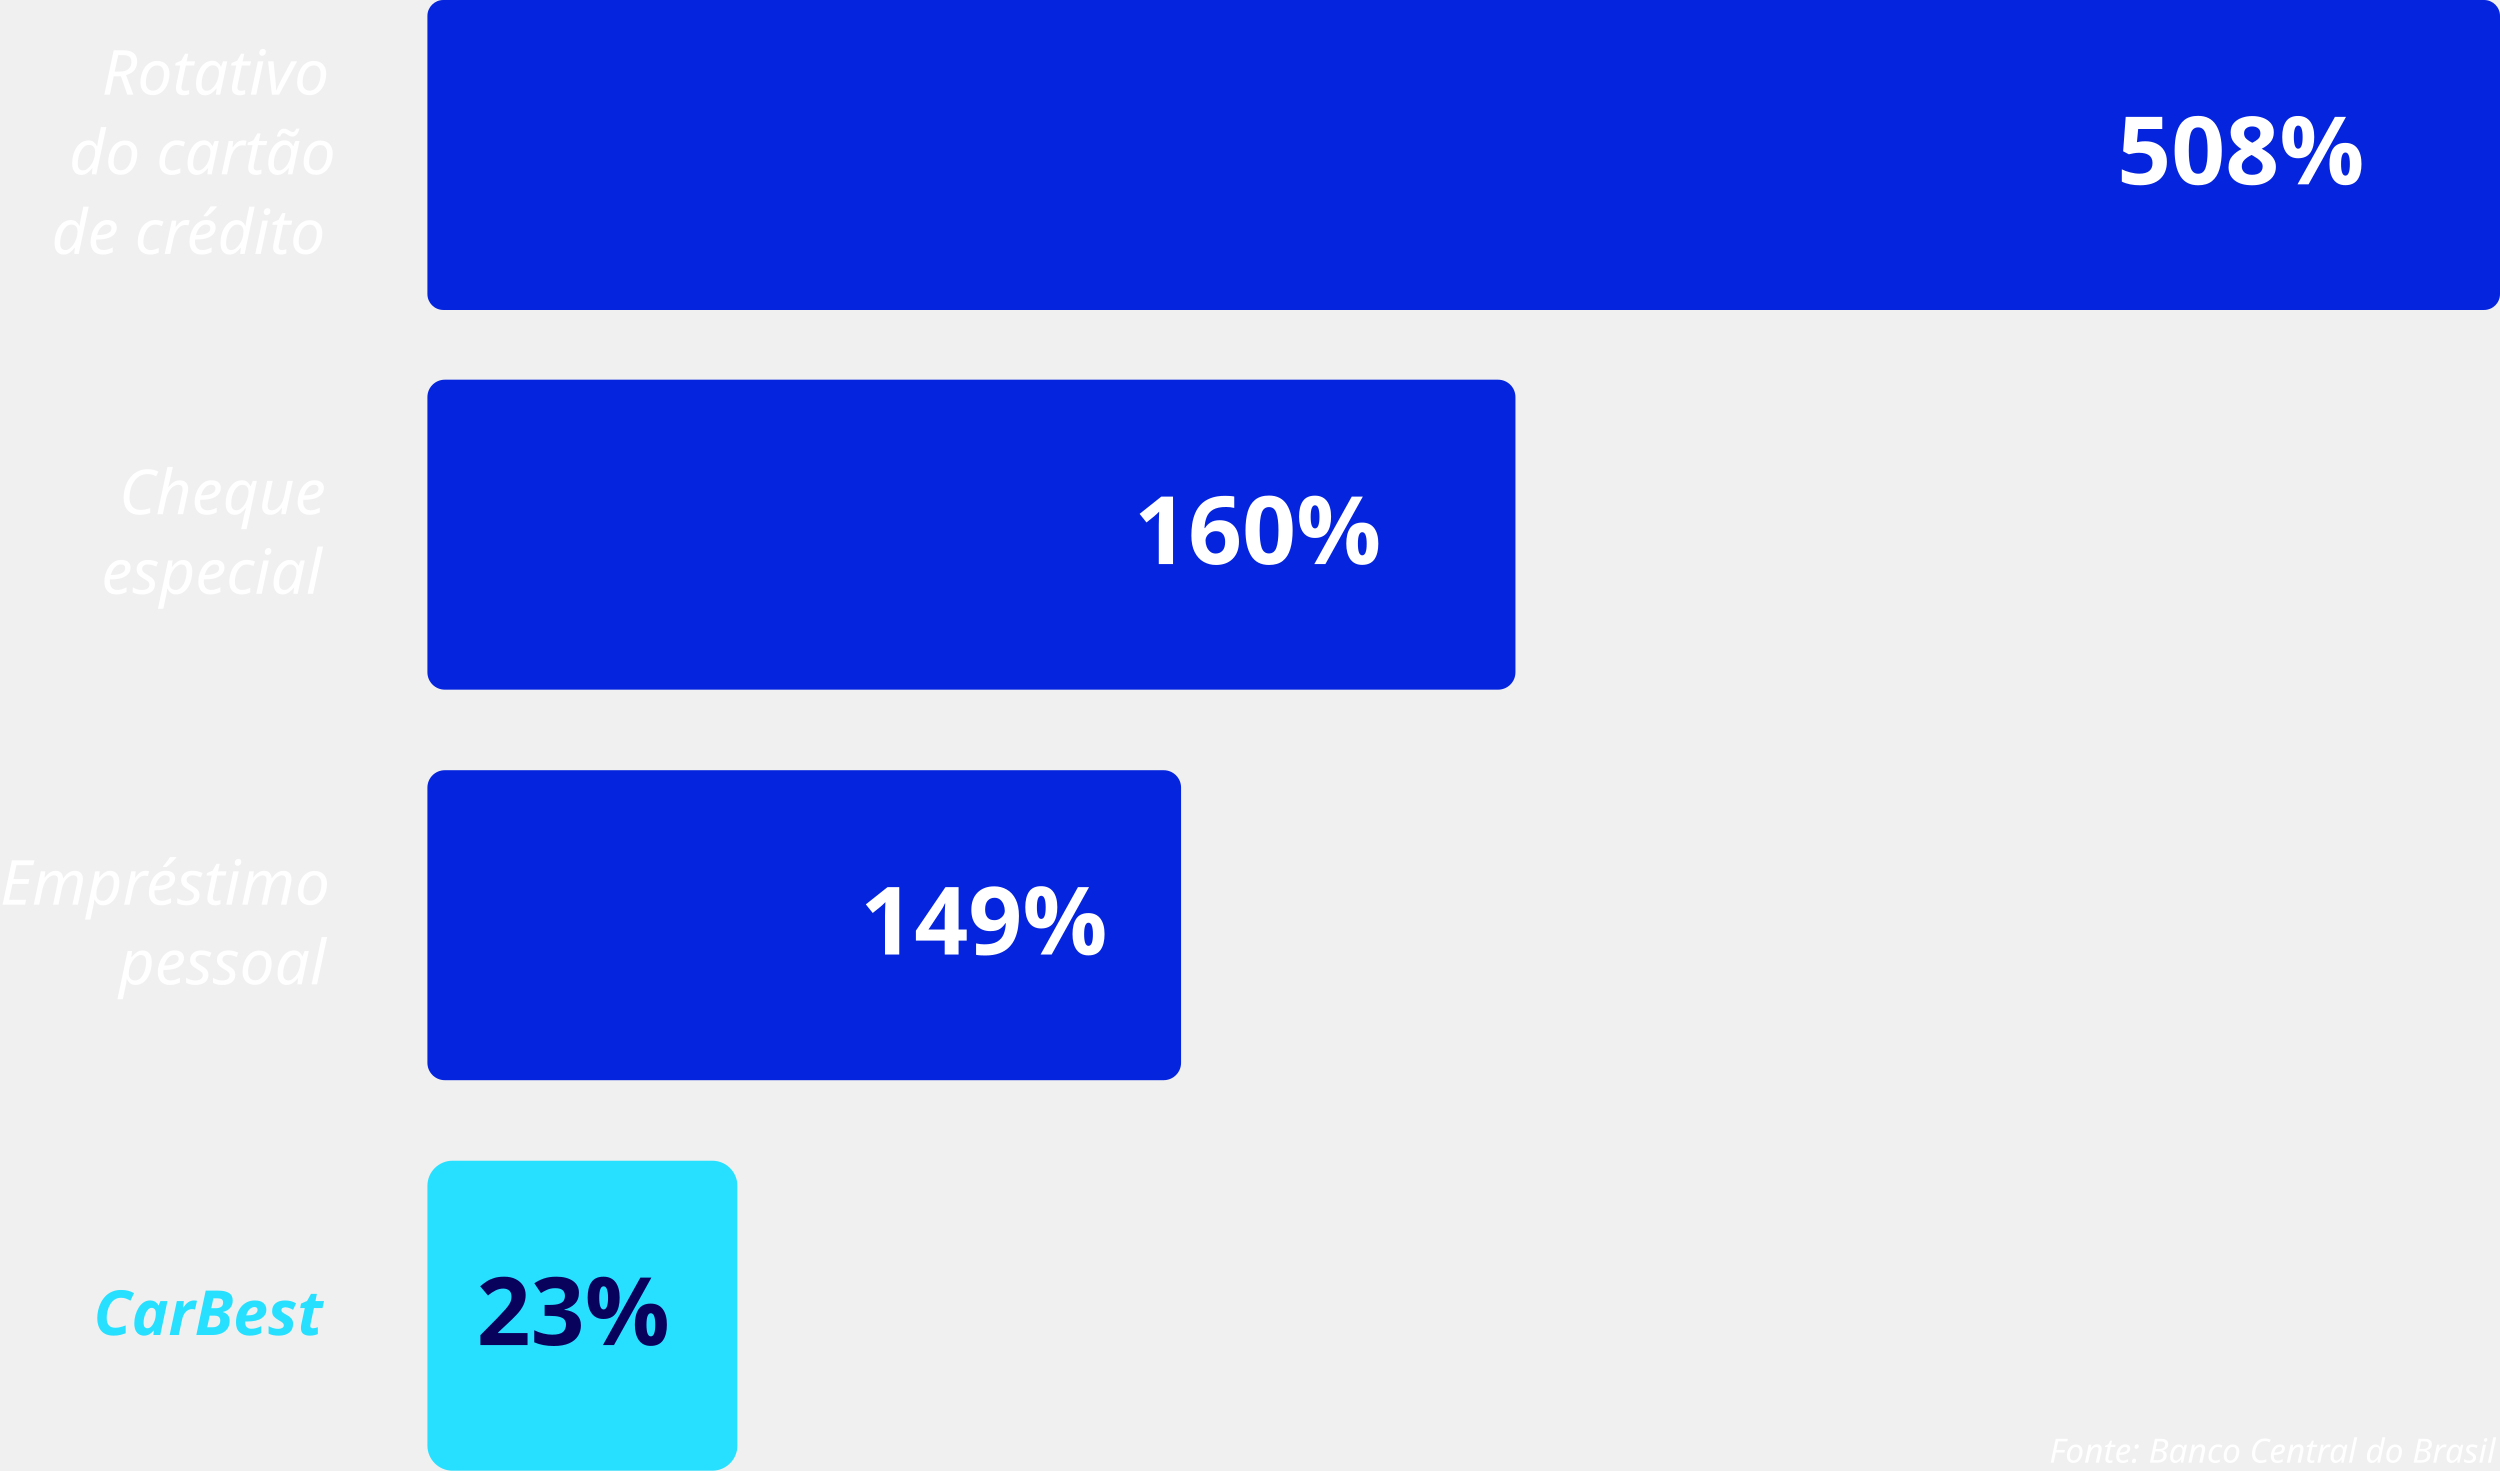
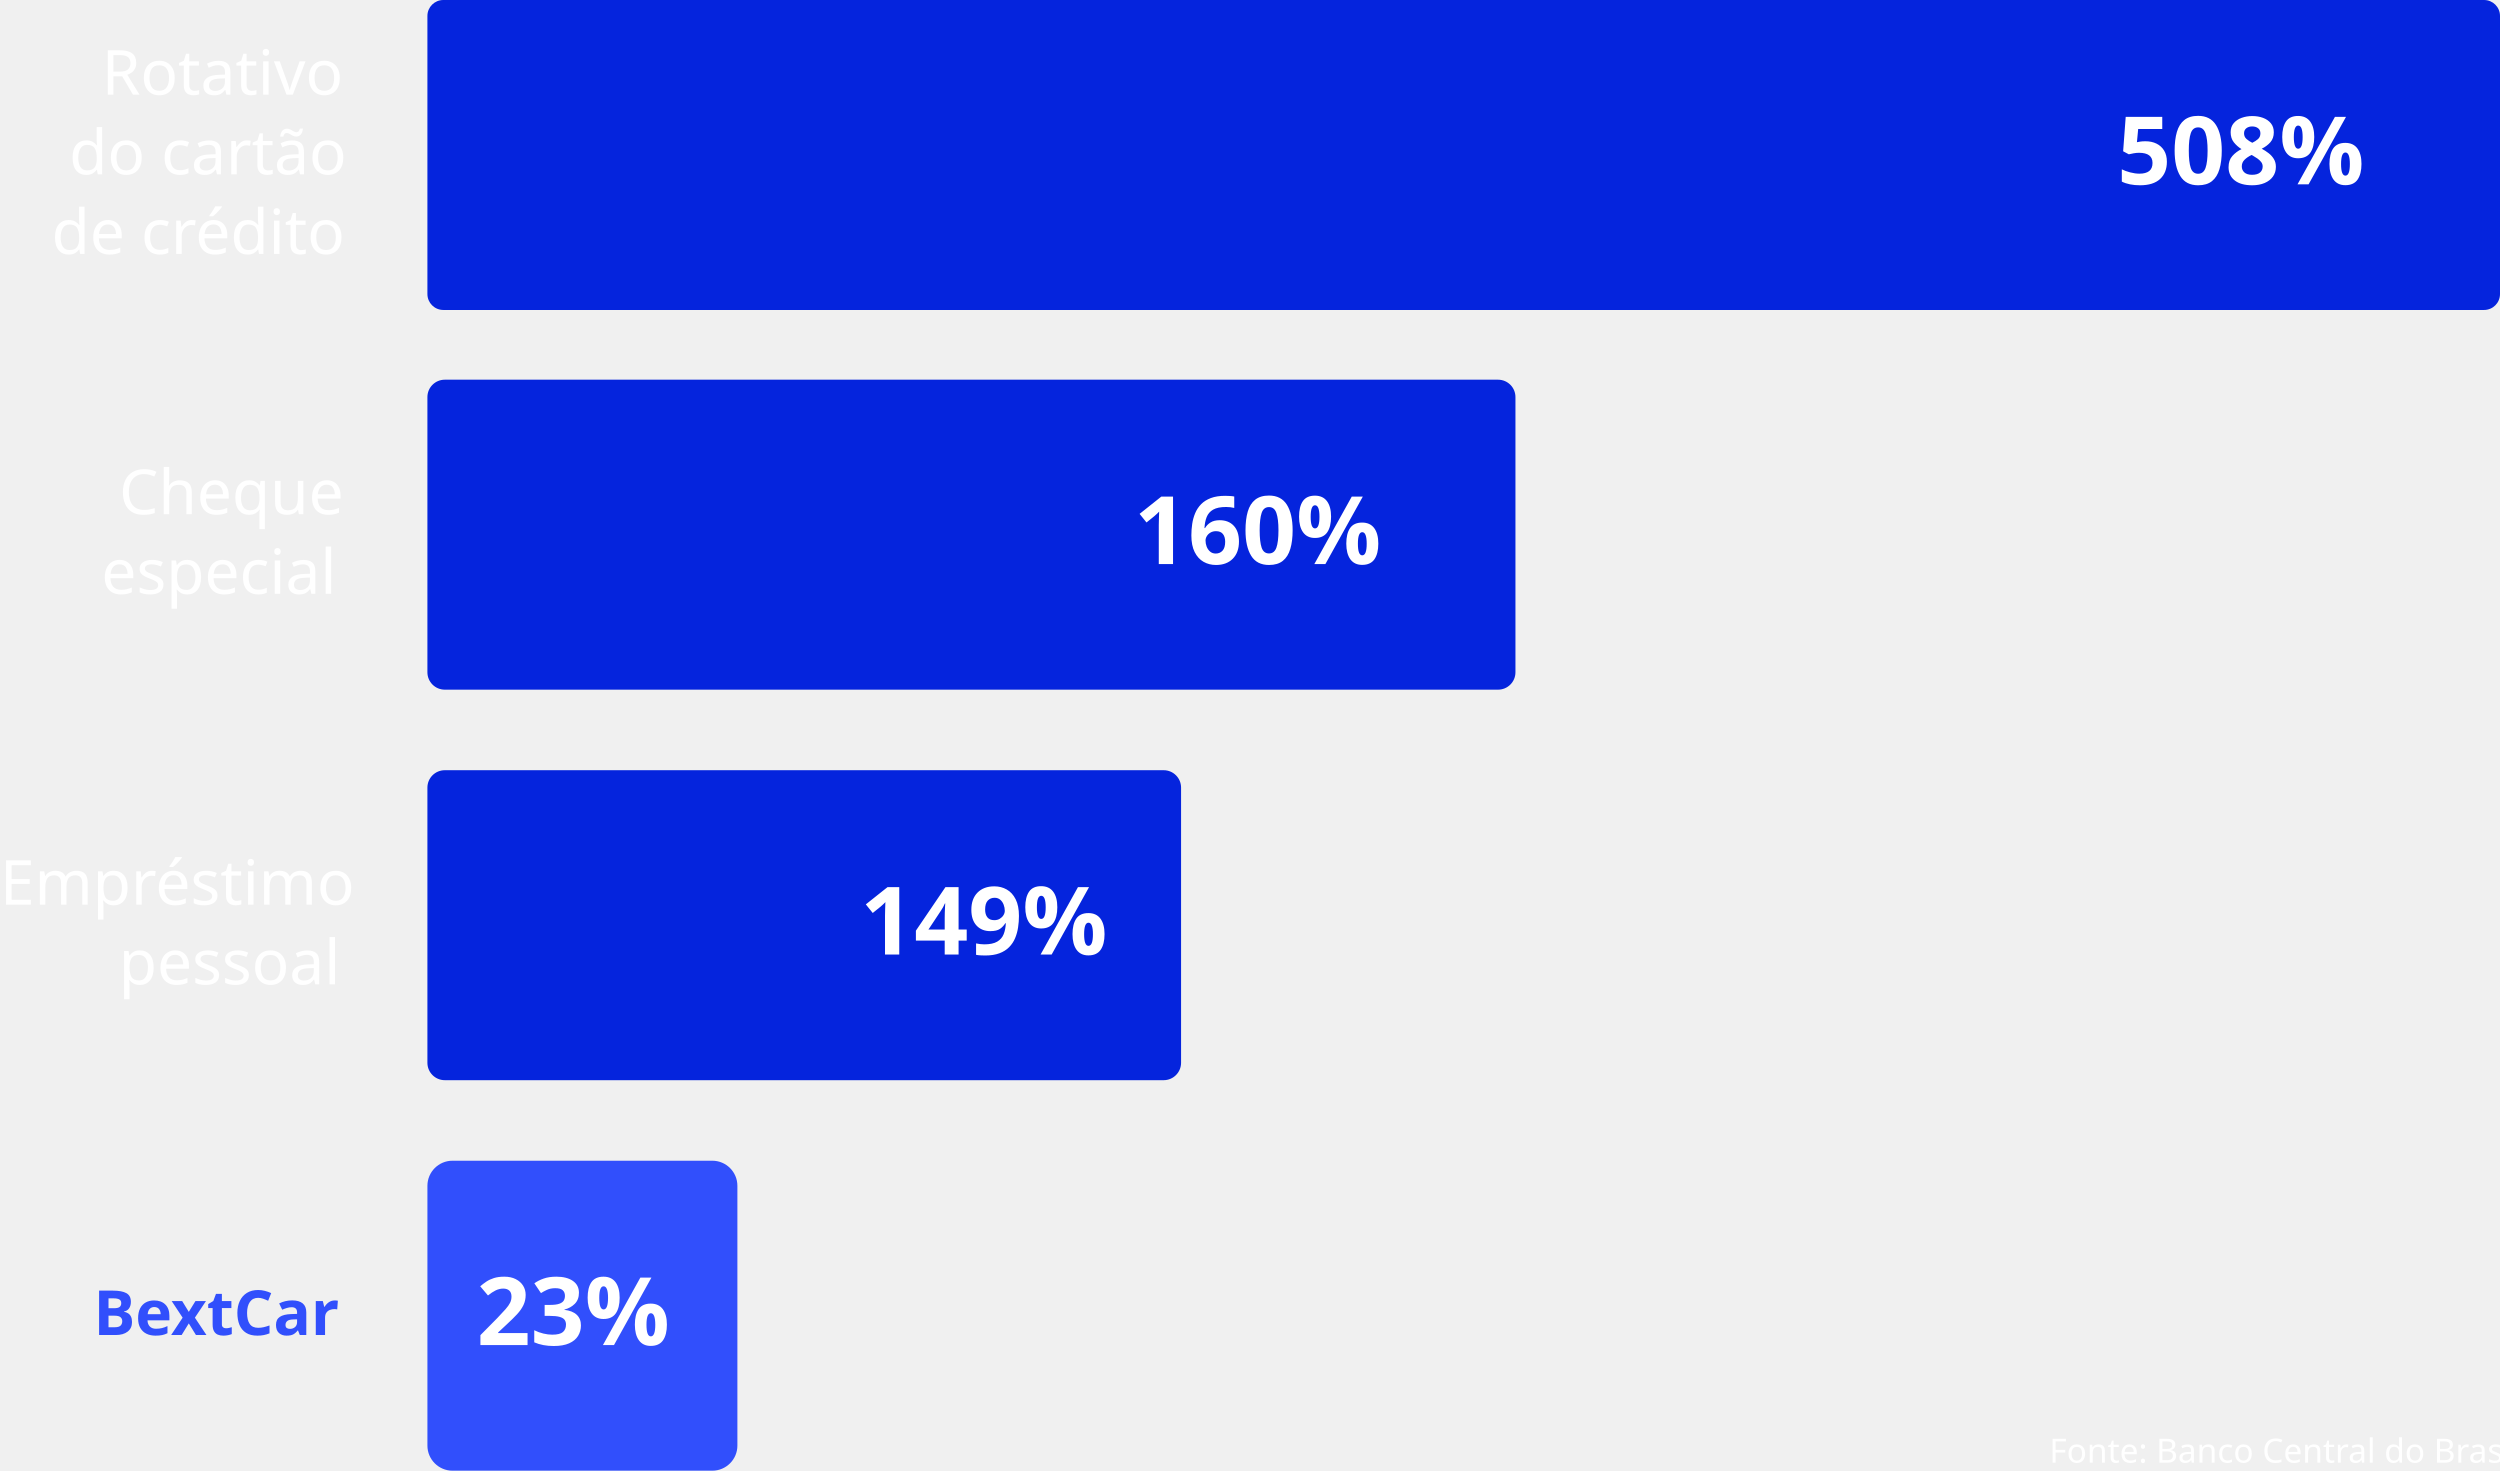
<svg xmlns="http://www.w3.org/2000/svg" id="Layer_2" data-name="Layer 2" viewBox="0 0 1984.94 1167.7">
  <defs>
    <style>
      @font-face {
	      font-family: "Darker Grotesque";
	      src: local("Darker Grotesque"),
	      url("/fonts/Darker_Grotesque/DarkerGrotesque-Regular.ttf") format("truetype");
      }
      @font-face {
	      font-family: "Darker Grotesque Bold";
	      src: local("Darker Grotesque Bold"),
	      url("/fonts/Darker_Grotesque/DarkerGrotesque-Bold.ttf") format("truetype");
      }
      .titleFont{
	      font-family: Darker Grotesque;
	    }
      .cls-1 {
        font-size: 26.55px;
      }

      .cls-1, .cls-2 {
        font-weight: 300;
      }

      .cls-1, .cls-2, .cls-3 {
-         font-style: italic;
+         font-style: bold;
      }

      .cls-1, .cls-2, .cls-4 {
        fill: #fff;
      }

      .cls-2, .cls-3 {
        font-size: 49.38px;
      }

      .cls-5, .cls-3 {
-         fill: #27e0ff;
+         fill: #314FFC;
+         font-style: bold;
+         
      }

      .cls-6 {
-         fill: #08025d;
+         fill: #fff;
      }

      .cls-6, .cls-3, .cls-4 {
        font-weight: 700;
      }

      .cls-6, .cls-4 {
        font-size: 75px;
      }

      .cls-3 {

      }

      .cls-7 {
        fill: #0524dd;
      }
    </style>
  </defs>
  <g id="Camada_1" data-name="Camada 1">
    <g>
      <rect class="cls-7 titleFont" x="1039.09" y="-699.74" width="246.11" height="1645.59" rx="12.65" ry="12.65" transform="translate(1285.2 -1039.09) rotate(90)" />
      <text class="cls-2 titleFont" transform="translate(80.79 75.17)">
        <tspan x="0" y="0">Rotativo</tspan>
        <tspan x="-25.85" y="63.23">do cartão</tspan>
        <tspan x="-39.83" y="126.46">de crédito</tspan>
      </text>
      <text class="cls-4 titleFont" transform="translate(1681 146.36)">
        <tspan x="0" y="0">508%</tspan>
      </text>
      <rect class="cls-7 titleFont" x="648.23" y="-7.41" width="246.11" height="863.88" rx="13.8" ry="13.8" transform="translate(1195.82 -346.76) rotate(90)" />
      <text class="cls-2 titleFont" transform="translate(94.57 408.26)">
        <tspan x="0" y="0">Cheque</tspan>
        <tspan x="-14.07" y="63.23">especial</tspan>
      </text>
      <text class="cls-4 titleFont" transform="translate(900.39 447.83)">
        <tspan x="0" y="0">160%</tspan>
      </text>
      <rect class="cls-7 titleFont" x="515.49" y="435.39" width="246.11" height="598.39" rx="13.8" ry="13.8" transform="translate(1373.13 96.04) rotate(90)" />
      <text class="cls-2 titleFont" transform="translate(0 718.31)">
        <tspan x="0" y="0">Empréstimo</tspan>
        <tspan x="94.32" y="63.23">pessoal</tspan>
      </text>
      <text class="cls-4 titleFont" transform="translate(683.02 757.89)">
        <tspan x="0" y="0">149%</tspan>
      </text>
      <rect class="cls-5 titleFont" x="339.35" y="921.58" width="246.11" height="246.11" rx="19.93" ry="19.93" transform="translate(1507.05 582.23) rotate(90)" />
      <text class="cls-3 titleFont" transform="translate(74.25 1059.98)">
-         <tspan x="0" y="0">CarBest</tspan>
+         <tspan x="0" y="0">BextCar</tspan>
      </text>
      <text class="cls-6 titleFont" transform="translate(378.44 1067.95)">
        <tspan x="0" y="0">23%</tspan>
      </text>
      <text class="cls-1 titleFont" transform="translate(1627.12 1161.32)">
        <tspan x="0" y="0">Fonte: Banco Central do Brasil</tspan>
      </text>
    </g>
  </g>
</svg>
